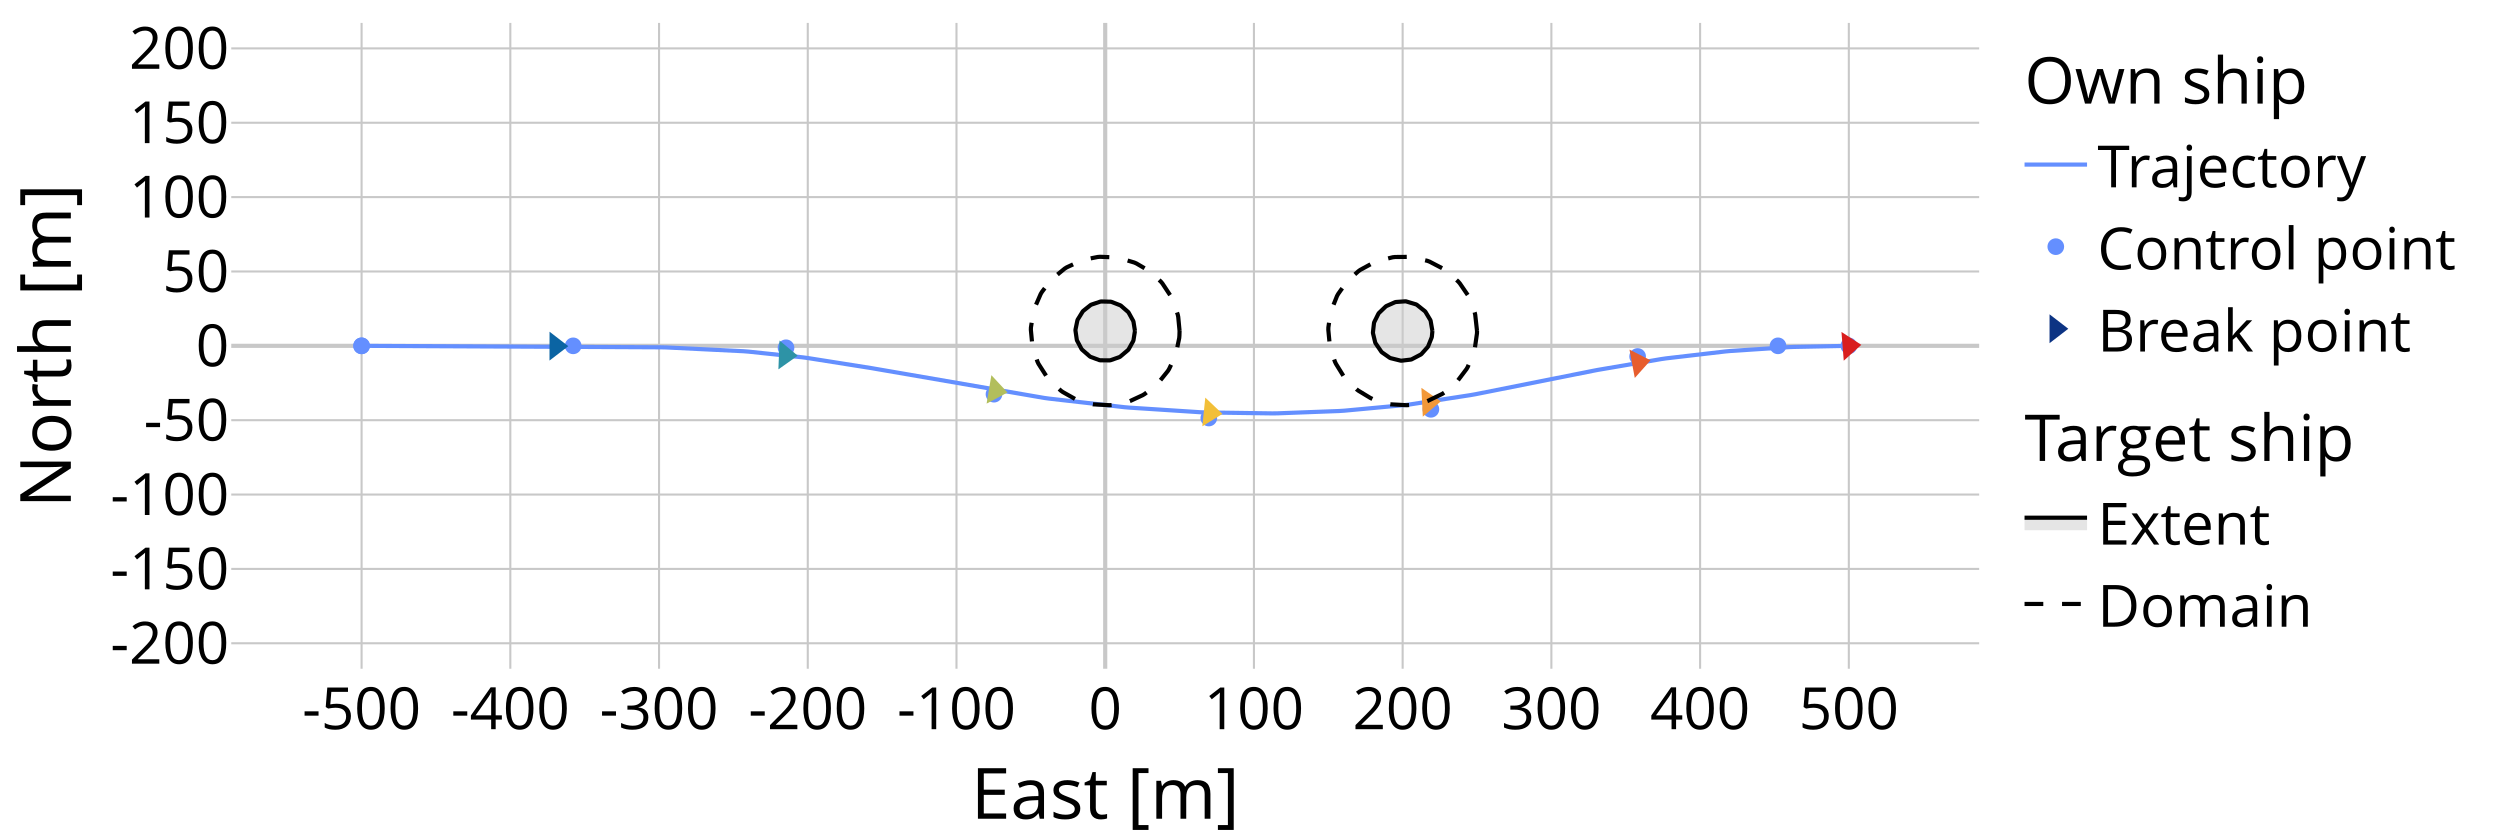
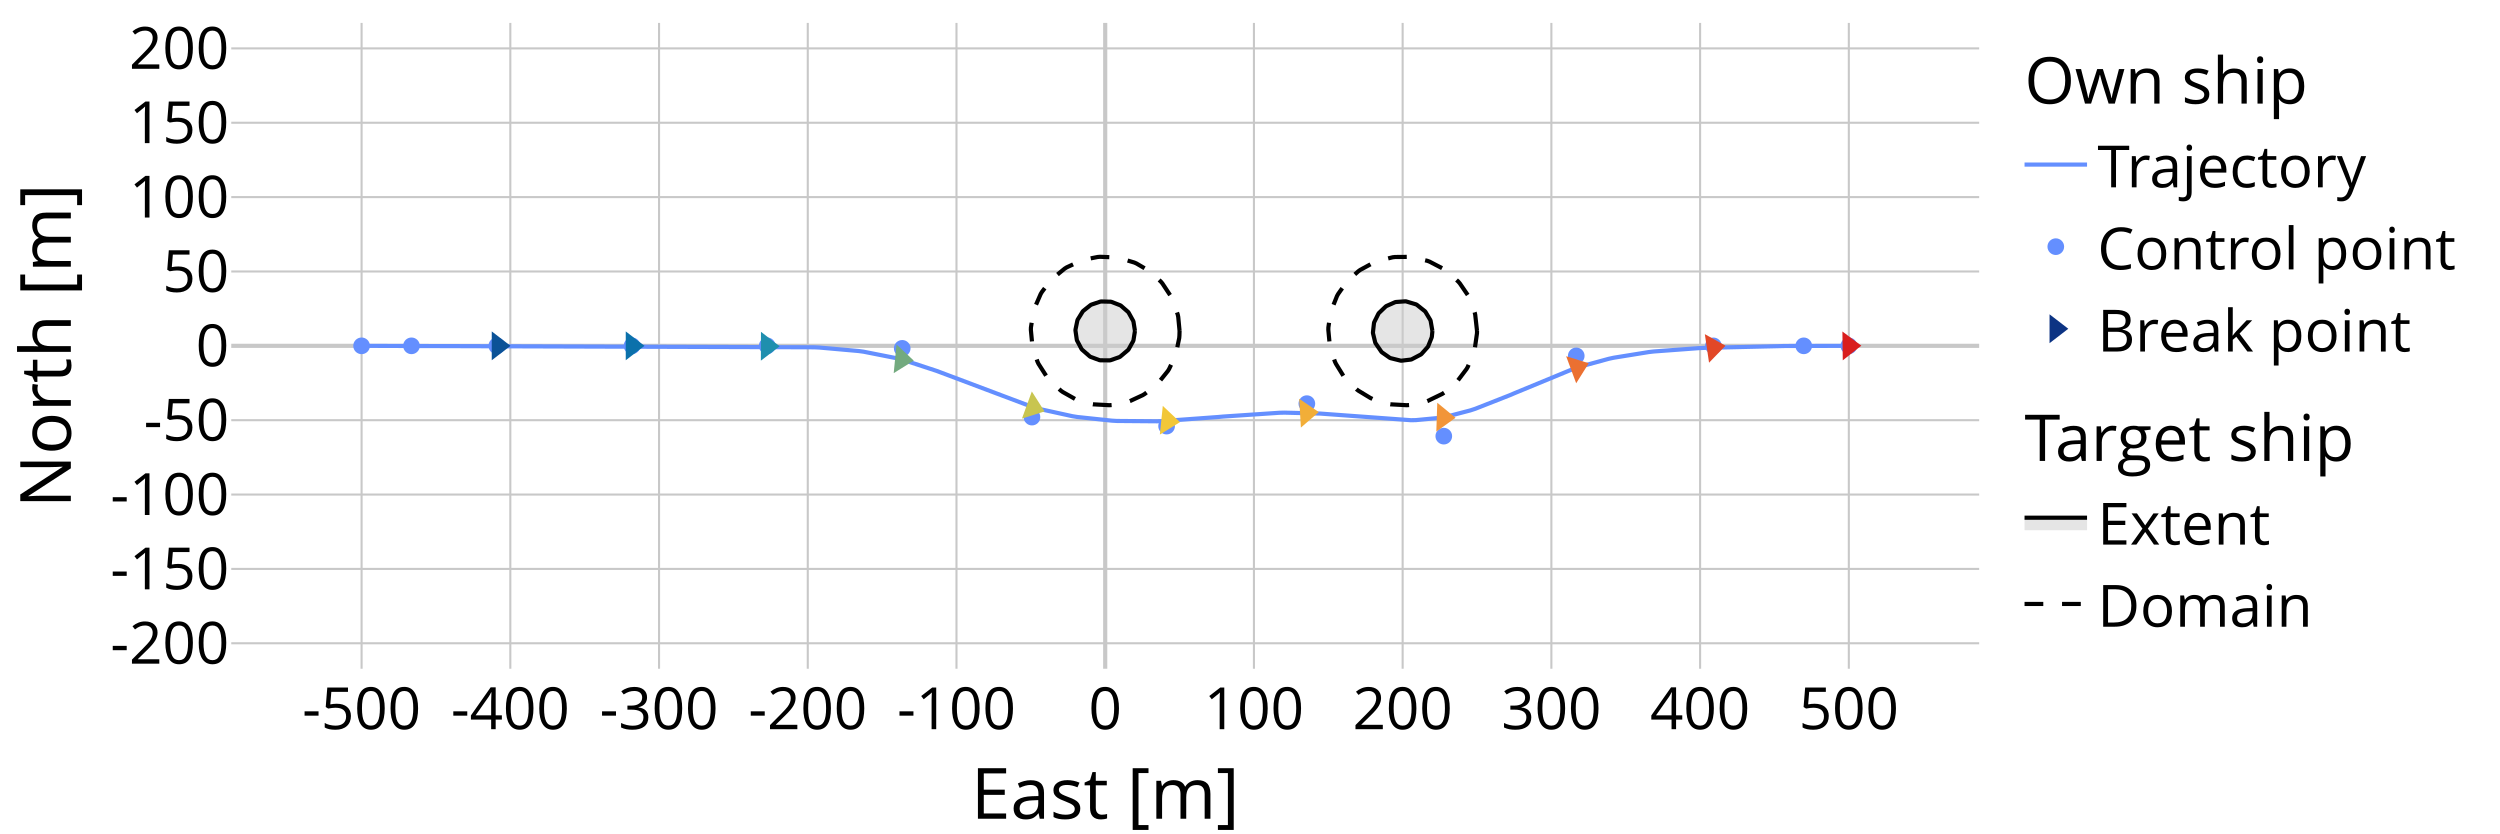
<svg xmlns="http://www.w3.org/2000/svg" class="main-svg" width="1200" height="400" style="" viewBox="0 0 1200 400">
  <rect x="0" y="0" width="1200" height="400" style="fill: rgb(255, 255, 255); fill-opacity: 1;" />
-   <defs id="defs-cd0c7e">
+   <defs id="defs-1df352">
    <g class="clips">
-       <clipPath id="clipcd0c7exyplot" class="plotclip">
+       <clipPath id="clip1df352xyplot" class="plotclip">
        <rect width="839" height="310" />
      </clipPath>
-       <clipPath class="axesclip" id="clipcd0c7ex">
+       <clipPath class="axesclip" id="clip1df352x">
        <rect x="111" y="0" width="839" height="400" />
      </clipPath>
-       <clipPath class="axesclip" id="clipcd0c7ey">
+       <clipPath class="axesclip" id="clip1df352y">
        <rect x="0" y="11" width="1200" height="310" />
      </clipPath>
-       <clipPath class="axesclip" id="clipcd0c7exy">
+       <clipPath class="axesclip" id="clip1df352xy">
        <rect x="111" y="11" width="839" height="310" />
      </clipPath>
    </g>
    <g class="gradients" />
    <g class="patterns" />
  </defs>
  <g class="bglayer" />
  <g class="layer-below">
    <g class="imagelayer" />
    <g class="shapelayer" />
  </g>
  <g class="cartesianlayer">
    <g class="subplot xy">
      <g class="layer-subplot">
        <g class="shapelayer" />
        <g class="imagelayer" />
      </g>
      <g class="minor-gridlayer">
        <g class="x" />
        <g class="y" />
      </g>
      <g class="gridlayer">
        <g class="x">
          <path class="xgrid crisp" transform="translate(173.56,0)" d="M0,11v310" style="stroke: rgb(200, 200, 200); stroke-opacity: 1; stroke-width: 1px;" />
          <path class="xgrid crisp" transform="translate(244.95,0)" d="M0,11v310" style="stroke: rgb(200, 200, 200); stroke-opacity: 1; stroke-width: 1px;" />
          <path class="xgrid crisp" transform="translate(316.34,0)" d="M0,11v310" style="stroke: rgb(200, 200, 200); stroke-opacity: 1; stroke-width: 1px;" />
          <path class="xgrid crisp" transform="translate(387.73,0)" d="M0,11v310" style="stroke: rgb(200, 200, 200); stroke-opacity: 1; stroke-width: 1px;" />
          <path class="xgrid crisp" transform="translate(459.11,0)" d="M0,11v310" style="stroke: rgb(200, 200, 200); stroke-opacity: 1; stroke-width: 1px;" />
          <path class="xgrid crisp" transform="translate(601.89,0)" d="M0,11v310" style="stroke: rgb(200, 200, 200); stroke-opacity: 1; stroke-width: 1px;" />
          <path class="xgrid crisp" transform="translate(673.27,0)" d="M0,11v310" style="stroke: rgb(200, 200, 200); stroke-opacity: 1; stroke-width: 1px;" />
          <path class="xgrid crisp" transform="translate(744.66,0)" d="M0,11v310" style="stroke: rgb(200, 200, 200); stroke-opacity: 1; stroke-width: 1px;" />
          <path class="xgrid crisp" transform="translate(816.05,0)" d="M0,11v310" style="stroke: rgb(200, 200, 200); stroke-opacity: 1; stroke-width: 1px;" />
          <path class="xgrid crisp" transform="translate(887.44,0)" d="M0,11v310" style="stroke: rgb(200, 200, 200); stroke-opacity: 1; stroke-width: 1px;" />
        </g>
        <g class="y">
          <path class="ygrid crisp" transform="translate(0,308.77)" d="M111,0h839" style="stroke: rgb(200, 200, 200); stroke-opacity: 1; stroke-width: 1px;" />
          <path class="ygrid crisp" transform="translate(0,273.08)" d="M111,0h839" style="stroke: rgb(200, 200, 200); stroke-opacity: 1; stroke-width: 1px;" />
          <path class="ygrid crisp" transform="translate(0,237.39)" d="M111,0h839" style="stroke: rgb(200, 200, 200); stroke-opacity: 1; stroke-width: 1px;" />
          <path class="ygrid crisp" transform="translate(0,201.69)" d="M111,0h839" style="stroke: rgb(200, 200, 200); stroke-opacity: 1; stroke-width: 1px;" />
          <path class="ygrid crisp" transform="translate(0,130.31)" d="M111,0h839" style="stroke: rgb(200, 200, 200); stroke-opacity: 1; stroke-width: 1px;" />
          <path class="ygrid crisp" transform="translate(0,94.61)" d="M111,0h839" style="stroke: rgb(200, 200, 200); stroke-opacity: 1; stroke-width: 1px;" />
          <path class="ygrid crisp" transform="translate(0,58.92)" d="M111,0h839" style="stroke: rgb(200, 200, 200); stroke-opacity: 1; stroke-width: 1px;" />
          <path class="ygrid crisp" transform="translate(0,23.23)" d="M111,0h839" style="stroke: rgb(200, 200, 200); stroke-opacity: 1; stroke-width: 1px;" />
        </g>
      </g>
      <g class="zerolinelayer">
        <path class="xzl zl crisp" transform="translate(530.5,0)" d="M0,11v310" style="stroke: rgb(200, 200, 200); stroke-opacity: 1; stroke-width: 2px;" />
        <path class="yzl zl crisp" transform="translate(0,166)" d="M111,0h839" style="stroke: rgb(200, 200, 200); stroke-opacity: 1; stroke-width: 2px;" />
      </g>
      <g class="layer-between">
        <g class="shapelayer" />
        <g class="imagelayer" />
      </g>
      <path class="xlines-below" />
      <path class="ylines-below" />
      <g class="overlines-below" />
      <g class="xaxislayer-below" />
      <g class="yaxislayer-below" />
      <g class="overaxes-below" />
      <g class="overplot">
-         <g class="xy" transform="translate(111,11)" clip-path="url(#clipcd0c7exyplot)">
+         <g class="xy" transform="translate(111,11)" clip-path="url(#clip1df352xyplot)">
          <g class="scatterlayer mlayer">
-             <g class="trace scatter traceb92db6" style="stroke-miterlimit: 2; opacity: 1;">
-               <g class="fills" />
-               <g class="errorbars" />
-               <g class="lines">
-                 <path class="js-line" d="M62.56,155L206.27,155.71L208.84,155.77L245.87,157.59L248.26,157.78L274.34,160.53L276.7,160.85L307.32,165.7L309.67,166.11L390.17,180L392.57,180.33L428.7,184.45L431.13,184.66L465.26,186.88L467.71,186.97L499.72,187.43L502.19,187.4L531.77,186.29L534.23,186.13L563.55,183.4L565.97,183.1L594.78,178.66L597.16,178.24L653.62,167L655.96,166.55L686.43,161.35L688.78,161.01L717.06,157.71L719.42,157.49L747.86,155.61L750.23,155.52L776.44,155" style="vector-effect: none; fill: none; stroke: rgb(100, 143, 255); stroke-opacity: 1; stroke-width: 2px; opacity: 1;" />
-               </g>
-               <g class="points" />
-               <g class="text" />
-             </g>
-             <g class="trace scatter traceda95cc" style="stroke-miterlimit: 2; opacity: 1;">
+             <g class="trace scatter tracebdb13c" style="stroke-miterlimit: 2; opacity: 1;">
+               <g class="fills" />
+               <g class="errorbars" />
+               <g class="lines">
+                 <path class="js-line" d="M62.56,155L279.78,155.7L282.15,155.81L301.12,157.49L303.49,157.81L319.94,161.06L322.28,161.68L338.57,167.03L340.89,167.9L384.95,184.49L387.28,185.16L403.73,188.77L406.09,189.15L422.72,190.92L425.11,191.06L444.35,191.22L446.77,191.13L473.61,189.17L476.06,188.95L503.09,187.13L505.55,187.07L522.69,187.51L525.13,187.69L566.25,190.7L568.64,190.65L580.58,189.51L582.95,189.09L594.81,185.98L597.17,185.2L613.7,178.7L616.06,177.69L644.46,165.96L646.84,165.15L661.18,161.23L663.57,160.71L680.41,157.99L682.81,157.71L704.51,156.1L706.92,155.99L745.35,155.09L747.75,155.07L776.44,155" style="vector-effect: none; fill: none; stroke: rgb(100, 143, 255); stroke-opacity: 1; stroke-width: 2px; opacity: 1;" />
+               </g>
+               <g class="points" />
+               <g class="text" />
+             </g>
+             <g class="trace scatter trace5d071a" style="stroke-miterlimit: 2; opacity: 1;">
              <g class="fills" />
              <g class="errorbars" />
              <g class="lines" />
              <g class="points">
                <path class="point" transform="translate(62.56,155)" d="M4,0A4,4 0 1,1 0,-4A4,4 0 0,1 4,0Z" style="opacity: 1; stroke-width: 0px; fill: rgb(100, 143, 255); fill-opacity: 1;" />
-                 <path class="point" transform="translate(62.56,155)" d="M4,0A4,4 0 1,1 0,-4A4,4 0 0,1 4,0Z" style="opacity: 1; stroke-width: 0px; fill: rgb(100, 143, 255); fill-opacity: 1;" />
-                 <path class="point" transform="translate(164.13,155)" d="M4,0A4,4 0 1,1 0,-4A4,4 0 0,1 4,0Z" style="opacity: 1; stroke-width: 0px; fill: rgb(100, 143, 255); fill-opacity: 1;" />
-                 <path class="point" transform="translate(266.29,155.93)" d="M4,0A4,4 0 1,1 0,-4A4,4 0 0,1 4,0Z" style="opacity: 1; stroke-width: 0px; fill: rgb(100, 143, 255); fill-opacity: 1;" />
-                 <path class="point" transform="translate(366.12,178.21)" d="M4,0A4,4 0 1,1 0,-4A4,4 0 0,1 4,0Z" style="opacity: 1; stroke-width: 0px; fill: rgb(100, 143, 255); fill-opacity: 1;" />
-                 <path class="point" transform="translate(469.23,189.65)" d="M4,0A4,4 0 1,1 0,-4A4,4 0 0,1 4,0Z" style="opacity: 1; stroke-width: 0px; fill: rgb(100, 143, 255); fill-opacity: 1;" />
-                 <path class="point" transform="translate(575.83,185.47)" d="M4,0A4,4 0 1,1 0,-4A4,4 0 0,1 4,0Z" style="opacity: 1; stroke-width: 0px; fill: rgb(100, 143, 255); fill-opacity: 1;" />
-                 <path class="point" transform="translate(675.06,160.11)" d="M4,0A4,4 0 1,1 0,-4A4,4 0 0,1 4,0Z" style="opacity: 1; stroke-width: 0px; fill: rgb(100, 143, 255); fill-opacity: 1;" />
-                 <path class="point" transform="translate(742.44,155)" d="M4,0A4,4 0 1,1 0,-4A4,4 0 0,1 4,0Z" style="opacity: 1; stroke-width: 0px; fill: rgb(100, 143, 255); fill-opacity: 1;" />
+                 <path class="point" transform="translate(86.51,155)" d="M4,0A4,4 0 1,1 0,-4A4,4 0 0,1 4,0Z" style="opacity: 1; stroke-width: 0px; fill: rgb(100, 143, 255); fill-opacity: 1;" />
+                 <path class="point" transform="translate(127.46,155)" d="M4,0A4,4 0 1,1 0,-4A4,4 0 0,1 4,0Z" style="opacity: 1; stroke-width: 0px; fill: rgb(100, 143, 255); fill-opacity: 1;" />
+                 <path class="point" transform="translate(192.36,155)" d="M4,0A4,4 0 1,1 0,-4A4,4 0 0,1 4,0Z" style="opacity: 1; stroke-width: 0px; fill: rgb(100, 143, 255); fill-opacity: 1;" />
+                 <path class="point" transform="translate(257.26,155)" d="M4,0A4,4 0 1,1 0,-4A4,4 0 0,1 4,0Z" style="opacity: 1; stroke-width: 0px; fill: rgb(100, 143, 255); fill-opacity: 1;" />
+                 <path class="point" transform="translate(322.06,156.21)" d="M4,0A4,4 0 1,1 0,-4A4,4 0 0,1 4,0Z" style="opacity: 1; stroke-width: 0px; fill: rgb(100, 143, 255); fill-opacity: 1;" />
+                 <path class="point" transform="translate(384.34,189.21)" d="M4,0A4,4 0 1,1 0,-4A4,4 0 0,1 4,0Z" style="opacity: 1; stroke-width: 0px; fill: rgb(100, 143, 255); fill-opacity: 1;" />
+                 <path class="point" transform="translate(448.97,193.53)" d="M4,0A4,4 0 1,1 0,-4A4,4 0 0,1 4,0Z" style="opacity: 1; stroke-width: 0px; fill: rgb(100, 143, 255); fill-opacity: 1;" />
+                 <path class="point" transform="translate(516.29,182.75)" d="M4,0A4,4 0 1,1 0,-4A4,4 0 0,1 4,0Z" style="opacity: 1; stroke-width: 0px; fill: rgb(100, 143, 255); fill-opacity: 1;" />
+                 <path class="point" transform="translate(582.02,198.35)" d="M4,0A4,4 0 1,1 0,-4A4,4 0 0,1 4,0Z" style="opacity: 1; stroke-width: 0px; fill: rgb(100, 143, 255); fill-opacity: 1;" />
+                 <path class="point" transform="translate(645.6,159.82)" d="M4,0A4,4 0 1,1 0,-4A4,4 0 0,1 4,0Z" style="opacity: 1; stroke-width: 0px; fill: rgb(100, 143, 255); fill-opacity: 1;" />
+                 <path class="point" transform="translate(711.43,155.02)" d="M4,0A4,4 0 1,1 0,-4A4,4 0 0,1 4,0Z" style="opacity: 1; stroke-width: 0px; fill: rgb(100, 143, 255); fill-opacity: 1;" />
+                 <path class="point" transform="translate(754.8,155)" d="M4,0A4,4 0 1,1 0,-4A4,4 0 0,1 4,0Z" style="opacity: 1; stroke-width: 0px; fill: rgb(100, 143, 255); fill-opacity: 1;" />
                <path class="point" transform="translate(776.44,155)" d="M4,0A4,4 0 1,1 0,-4A4,4 0 0,1 4,0Z" style="opacity: 1; stroke-width: 0px; fill: rgb(100, 143, 255); fill-opacity: 1;" />
              </g>
              <g class="text" />
            </g>
-             <g class="trace scatter trace498710" style="stroke-miterlimit: 2; opacity: 1;">
+             <g class="trace scatter trace3644ff" style="stroke-miterlimit: 2; opacity: 1;">
              <g class="fills" />
              <g class="errorbars" />
              <g class="lines" />
              <g class="points">
                <path class="point" transform="translate(62.56,155)" d="M0,0Z" style="opacity: 1; stroke-width: 0px; fill: rgb(12, 51, 131); fill-opacity: 1;" />
-                 <path class="point" transform="translate(155.77,155.15)" d="M-2.989,-6.935L-3.011,6.925L6,0.01Z" style="opacity: 1; stroke-width: 0px; fill: rgb(11, 100, 163); fill-opacity: 1;" />
-                 <path class="point" transform="translate(265.9,159.49)" d="M-2.725,-7.043L-3.271,6.807L5.995,0.236Z" style="opacity: 1; stroke-width: 0px; fill: rgb(45, 147, 166); fill-opacity: 1;" />
-                 <path class="point" transform="translate(366.67,176.4)" d="M-1.811,-7.331L-4.106,6.338L5.917,0.993Z" style="opacity: 1; stroke-width: 0px; fill: rgb(178, 190, 92); fill-opacity: 1;" />
-                 <path class="point" transform="translate(469.81,187.05)" d="M-2.273,-7.201L-3.695,6.585L5.968,0.616Z" style="opacity: 1; stroke-width: 0px; fill: rgb(242, 191, 56); fill-opacity: 1;" />
-                 <path class="point" transform="translate(574.6,181.94)" d="M-3.334,-6.776L-2.659,7.068L5.993,-0.292Z" style="opacity: 1; stroke-width: 0px; fill: rgb(242, 152, 56); fill-opacity: 1;" />
-                 <path class="point" transform="translate(675.37,163.06)" d="M-4.225,-6.259L-1.673,7.364L5.897,-1.105Z" style="opacity: 1; stroke-width: 0px; fill: rgb(231, 93, 45); fill-opacity: 1;" />
-                 <path class="point" transform="translate(776.44,155)" d="M-3.541,-6.67L-2.44,7.147L5.981,-0.477Z" style="opacity: 1; stroke-width: 0px; fill: rgb(217, 30, 30); fill-opacity: 1;" />
-               </g>
-               <g class="text" />
-             </g>
-             <g class="trace scatter tracea67a43" style="stroke-miterlimit: 2; opacity: 1;">
+                 <path class="point" transform="translate(128.04,155)" d="M-3,-6.93L-3,6.93L6,-3.6739403974420594e-16Z" style="opacity: 1; stroke-width: 0px; fill: rgb(11, 82, 151); fill-opacity: 1;" />
+                 <path class="point" transform="translate(192.36,155)" d="M-3,-6.93L-3,6.93L6,-3.6739403974420594e-16Z" style="opacity: 1; stroke-width: 0px; fill: rgb(11, 113, 171); fill-opacity: 1;" />
+                 <path class="point" transform="translate(257.24,155.2)" d="M-2.979,-6.939L-3.021,6.921L6,0.018Z" style="opacity: 1; stroke-width: 0px; fill: rgb(31, 143, 174); fill-opacity: 1;" />
+                 <path class="point" transform="translate(321.64,161.51)" d="M-2.31,-7.19L-3.662,6.604L5.971,0.585Z" style="opacity: 1; stroke-width: 0px; fill: rgb(115, 170, 127); fill-opacity: 1;" />
+                 <path class="point" transform="translate(384.73,184.43)" d="M-0.454,-7.538L-5.186,5.489L5.639,2.048Z" style="opacity: 1; stroke-width: 0px; fill: rgb(200, 197, 80); fill-opacity: 1;" />
+                 <path class="point" transform="translate(449.42,191.01)" d="M-2.282,-7.198L-3.687,6.59L5.969,0.608Z" style="opacity: 1; stroke-width: 0px; fill: rgb(242, 199, 56); fill-opacity: 1;" />
+                 <path class="point" transform="translate(516.02,187.15)" d="M-3.397,-6.744L-2.593,7.092L5.99,-0.348Z" style="opacity: 1; stroke-width: 0px; fill: rgb(242, 174, 56); fill-opacity: 1;" />
+                 <path class="point" transform="translate(581.66,189.33)" d="M-2.769,-7.026L-3.228,6.827L5.997,0.199Z" style="opacity: 1; stroke-width: 0px; fill: rgb(242, 149, 56); fill-opacity: 1;" />
+                 <path class="point" transform="translate(645.97,165.44)" d="M-5.224,-5.453L-0.401,7.541L5.625,-2.088Z" style="opacity: 1; stroke-width: 0px; fill: rgb(235, 112, 49); fill-opacity: 1;" />
+                 <path class="point" transform="translate(711.3,155.81)" d="M-3.979,-6.418L-1.957,7.294L5.936,-0.875Z" style="opacity: 1; stroke-width: 0px; fill: rgb(226, 71, 39); fill-opacity: 1;" />
+                 <path class="point" transform="translate(776.44,155)" d="M-3.086,-6.892L-2.914,6.967L6,-0.075Z" style="opacity: 1; stroke-width: 0px; fill: rgb(217, 30, 30); fill-opacity: 1;" />
+               </g>
+               <g class="text" />
+             </g>
+             <g class="trace scatter tracee4904d" style="stroke-miterlimit: 2; opacity: 1;">
              <g class="fills">
                <g>
                  <path class="js-fill" d="M433.78,147.86L433.07,143.43L432.92,143L430.75,139.07L430.47,138.72L427.09,135.77L426.7,135.53L422.52,133.91L422.08,133.82L417.59,133.71L417.14,133.78L412.89,135.21L412.49,135.42L408.98,138.21L408.68,138.55L406.32,142.37L406.15,142.79L405.24,147.19L405.22,147.64L405.86,152.08L406,152.51L408.11,156.47L408.39,156.83L412.1,160.07L412.49,160.3L416.7,161.86L417.14,161.94L421.63,161.98L422.08,161.9L426.31,160.41L426.7,160.19L430.47,157L430.75,156.65L432.92,152.72L433.07,152.29L433.78,147.86Z" style="fill: rgb(204, 204, 204); fill-opacity: 0.5; stroke-width: 0;" />
                </g>
              </g>
              <g class="errorbars" />
              <g class="lines">
                <path class="js-line" d="M433.78,147.86L433.07,143.43L432.92,143L430.75,139.07L430.47,138.72L427.09,135.77L426.7,135.53L422.52,133.91L422.08,133.82L417.59,133.71L417.14,133.78L412.89,135.21L412.49,135.42L408.98,138.21L408.68,138.55L406.32,142.37L406.15,142.79L405.24,147.19L405.22,147.64L405.86,152.08L406,152.51L408.11,156.47L408.39,156.83L412.1,160.07L412.49,160.3L416.7,161.86L417.14,161.94L421.63,161.98L422.08,161.9L426.31,160.41L426.7,160.19L430.47,157L430.75,156.65L432.92,152.72L433.07,152.29L433.78,147.86" style="vector-effect: none; fill: none; stroke: rgb(0, 0, 0); stroke-opacity: 1; stroke-width: 2px; opacity: 1;" />
              </g>
              <g class="points" />
              <g class="text" />
            </g>
-             <g class="trace scatter trace89e22d" style="stroke-miterlimit: 2; opacity: 1;">
+             <g class="trace scatter tracea50092" style="stroke-miterlimit: 2; opacity: 1;">
              <g class="fills" />
              <g class="errorbars" />
              <g class="lines">
                <path class="js-line" d="M455.19,147.86L454.55,141.14L454.33,140.04L451.76,132.59L451.26,131.58L446.92,125.01L446.19,124.16L441.25,119.56L440.34,118.89L434.51,115.48L433.48,115.02L425.94,112.75L424.83,112.57L416.97,112.26L415.84,112.36L409.22,113.68L408.15,114.02L401.01,117.33L400.05,117.93L393.96,122.92L393.19,123.74L389.12,129.13L388.54,130.1L385.4,137.31L385.08,138.4L383.85,146.17L383.81,147.3L384.56,155.14L384.8,156.23L387,162.62L387.48,163.64L391.72,170.27L392.44,171.14L398.2,176.5L399.12,177.16L405,180.48L406.04,180.92L412.5,182.86L413.61,183.07L421.47,183.5L422.6,183.42L430.32,181.88L431.38,181.52L437.51,178.68L438.47,178.09L443.83,173.98L444.64,173.2L449.58,167.07L450.17,166.11L453.06,160.01L453.43,158.94L455.03,151.24L455.12,150.11L455.19,147.86" style="vector-effect: none; fill: none; stroke: rgb(0, 0, 0); stroke-opacity: 1; stroke-dasharray: 9px, 9px; stroke-width: 2px; opacity: 1;" />
              </g>
              <g class="points" />
              <g class="text" />
            </g>
-             <g class="trace scatter tracea13eaa" style="stroke-miterlimit: 2; opacity: 1;">
+             <g class="trace scatter tracef0a38d" style="stroke-miterlimit: 2; opacity: 1;">
              <g class="fills">
                <g>
                  <path class="js-fill" d="M576.55,147.86L575.7,143L575.54,142.58L573.24,138.72L572.95,138.38L569.09,135.31L568.69,135.1L563.96,133.68L563.51,133.64L559.03,133.96L558.6,134.07L554.49,135.89L554.12,136.14L550.88,139.25L550.62,139.62L548.63,143.64L548.51,144.08L548.01,148.54L548.04,148.99L549.09,153.35L549.27,153.76L552.06,157.84L552.38,158.15L556.06,160.72L556.47,160.91L561.26,162.1L561.71,162.13L566.17,161.6L566.6,161.47L570.97,159.18L571.33,158.9L574.31,155.55L574.54,155.16L576.2,150.99L576.3,150.55L576.55,147.86Z" style="fill: rgb(204, 204, 204); fill-opacity: 0.5; stroke-width: 0;" />
                </g>
              </g>
              <g class="errorbars" />
              <g class="lines">
                <path class="js-line" d="M576.55,147.86L575.7,143L575.54,142.58L573.24,138.72L572.95,138.38L569.09,135.31L568.69,135.1L563.96,133.68L563.51,133.64L559.03,133.96L558.6,134.07L554.49,135.89L554.12,136.14L550.88,139.25L550.62,139.62L548.63,143.64L548.51,144.08L548.01,148.54L548.04,148.99L549.09,153.35L549.27,153.76L552.06,157.84L552.38,158.15L556.06,160.72L556.47,160.91L561.26,162.1L561.71,162.13L566.17,161.6L566.6,161.47L570.97,159.18L571.33,158.9L574.31,155.55L574.54,155.16L576.2,150.99L576.3,150.55L576.55,147.86" style="vector-effect: none; fill: none; stroke: rgb(0, 0, 0); stroke-opacity: 1; stroke-width: 2px; opacity: 1;" />
              </g>
              <g class="points" />
              <g class="text" />
            </g>
-             <g class="trace scatter tracedb27bc" style="stroke-miterlimit: 2; opacity: 1;">
+             <g class="trace scatter trace14b640" style="stroke-miterlimit: 2; opacity: 1;">
              <g class="fills" />
              <g class="errorbars" />
              <g class="lines">
                <path class="js-line" d="M597.97,147.86L597.1,140.04L596.84,138.94L594.04,131.58L593.51,130.59L589.7,125.01L588.96,124.16L583.12,118.89L582.19,118.24L575.21,114.6L574.16,114.2L566.49,112.42L565.37,112.3L558.62,112.36L557.5,112.49L549.86,114.4L548.81,114.8L541.89,118.56L540.98,119.22L535.96,123.74L535.22,124.58L531.32,130.1L530.77,131.08L527.86,138.4L527.58,139.49L526.62,146.17L526.59,147.3L527.33,155.14L527.58,156.23L529.77,162.62L530.26,163.64L533.8,169.38L534.49,170.27L540.08,175.82L540.98,176.5L546.75,180L547.77,180.48L555.28,182.86L556.38,183.07L564.25,183.5L565.37,183.42L573.09,181.88L574.16,181.52L581.25,178.09L582.19,177.48L587.41,173.2L588.2,172.39L592.95,166.11L593.51,165.14L596.54,157.87L596.84,156.78L597.95,148.99L597.97,147.86" style="vector-effect: none; fill: none; stroke: rgb(0, 0, 0); stroke-opacity: 1; stroke-dasharray: 9px, 9px; stroke-width: 2px; opacity: 1;" />
              </g>
              <g class="points" />
              <g class="text" />
            </g>
          </g>
        </g>
      </g>
      <path class="xlines-above crisp" d="M0,0" style="fill: none;" />
      <path class="ylines-above crisp" d="M0,0" style="fill: none;" />
      <g class="overlines-above" />
      <g class="xaxislayer-above">
        <g class="xtick">
          <text text-anchor="middle" x="0" y="350" transform="translate(173.56,0)" style="font-family: 'Open Sans', verdana, arial, sans-serif; font-size: 28px; fill: rgb(0, 0, 0); fill-opacity: 1; white-space: pre; opacity: 1;">-500</text>
        </g>
        <g class="xtick">
          <text text-anchor="middle" x="0" y="350" style="font-family: 'Open Sans', verdana, arial, sans-serif; font-size: 28px; fill: rgb(0, 0, 0); fill-opacity: 1; white-space: pre; opacity: 1;" transform="translate(244.95,0)">-400</text>
        </g>
        <g class="xtick">
          <text text-anchor="middle" x="0" y="350" style="font-family: 'Open Sans', verdana, arial, sans-serif; font-size: 28px; fill: rgb(0, 0, 0); fill-opacity: 1; white-space: pre; opacity: 1;" transform="translate(316.34,0)">-300</text>
        </g>
        <g class="xtick">
          <text text-anchor="middle" x="0" y="350" style="font-family: 'Open Sans', verdana, arial, sans-serif; font-size: 28px; fill: rgb(0, 0, 0); fill-opacity: 1; white-space: pre; opacity: 1;" transform="translate(387.73,0)">-200</text>
        </g>
        <g class="xtick">
          <text text-anchor="middle" x="0" y="350" style="font-family: 'Open Sans', verdana, arial, sans-serif; font-size: 28px; fill: rgb(0, 0, 0); fill-opacity: 1; white-space: pre; opacity: 1;" transform="translate(459.11,0)">-100</text>
        </g>
        <g class="xtick">
          <text text-anchor="middle" x="0" y="350" style="font-family: 'Open Sans', verdana, arial, sans-serif; font-size: 28px; fill: rgb(0, 0, 0); fill-opacity: 1; white-space: pre; opacity: 1;" transform="translate(530.5,0)">0</text>
        </g>
        <g class="xtick">
          <text text-anchor="middle" x="0" y="350" style="font-family: 'Open Sans', verdana, arial, sans-serif; font-size: 28px; fill: rgb(0, 0, 0); fill-opacity: 1; white-space: pre; opacity: 1;" transform="translate(601.89,0)">100</text>
        </g>
        <g class="xtick">
          <text text-anchor="middle" x="0" y="350" style="font-family: 'Open Sans', verdana, arial, sans-serif; font-size: 28px; fill: rgb(0, 0, 0); fill-opacity: 1; white-space: pre; opacity: 1;" transform="translate(673.27,0)">200</text>
        </g>
        <g class="xtick">
          <text text-anchor="middle" x="0" y="350" style="font-family: 'Open Sans', verdana, arial, sans-serif; font-size: 28px; fill: rgb(0, 0, 0); fill-opacity: 1; white-space: pre; opacity: 1;" transform="translate(744.66,0)">300</text>
        </g>
        <g class="xtick">
          <text text-anchor="middle" x="0" y="350" style="font-family: 'Open Sans', verdana, arial, sans-serif; font-size: 28px; fill: rgb(0, 0, 0); fill-opacity: 1; white-space: pre; opacity: 1;" transform="translate(816.05,0)">400</text>
        </g>
        <g class="xtick">
          <text text-anchor="middle" x="0" y="350" style="font-family: 'Open Sans', verdana, arial, sans-serif; font-size: 28px; fill: rgb(0, 0, 0); fill-opacity: 1; white-space: pre; opacity: 1;" transform="translate(887.44,0)">500</text>
        </g>
      </g>
      <g class="yaxislayer-above">
        <g class="ytick">
          <text text-anchor="end" x="110" y="9.8" transform="translate(0,308.77)" style="font-family: 'Open Sans', verdana, arial, sans-serif; font-size: 28px; fill: rgb(0, 0, 0); fill-opacity: 1; white-space: pre; opacity: 1;">-200</text>
        </g>
        <g class="ytick">
          <text text-anchor="end" x="110" y="9.8" style="font-family: 'Open Sans', verdana, arial, sans-serif; font-size: 28px; fill: rgb(0, 0, 0); fill-opacity: 1; white-space: pre; opacity: 1;" transform="translate(0,273.08)">-150</text>
        </g>
        <g class="ytick">
          <text text-anchor="end" x="110" y="9.8" style="font-family: 'Open Sans', verdana, arial, sans-serif; font-size: 28px; fill: rgb(0, 0, 0); fill-opacity: 1; white-space: pre; opacity: 1;" transform="translate(0,237.39)">-100</text>
        </g>
        <g class="ytick">
          <text text-anchor="end" x="110" y="9.8" style="font-family: 'Open Sans', verdana, arial, sans-serif; font-size: 28px; fill: rgb(0, 0, 0); fill-opacity: 1; white-space: pre; opacity: 1;" transform="translate(0,201.69)">-50</text>
        </g>
        <g class="ytick">
          <text text-anchor="end" x="110" y="9.8" style="font-family: 'Open Sans', verdana, arial, sans-serif; font-size: 28px; fill: rgb(0, 0, 0); fill-opacity: 1; white-space: pre; opacity: 1;" transform="translate(0,166)">0</text>
        </g>
        <g class="ytick">
          <text text-anchor="end" x="110" y="9.8" style="font-family: 'Open Sans', verdana, arial, sans-serif; font-size: 28px; fill: rgb(0, 0, 0); fill-opacity: 1; white-space: pre; opacity: 1;" transform="translate(0,130.31)">50</text>
        </g>
        <g class="ytick">
          <text text-anchor="end" x="110" y="9.8" style="font-family: 'Open Sans', verdana, arial, sans-serif; font-size: 28px; fill: rgb(0, 0, 0); fill-opacity: 1; white-space: pre; opacity: 1;" transform="translate(0,94.61)">100</text>
        </g>
        <g class="ytick">
          <text text-anchor="end" x="110" y="9.8" style="font-family: 'Open Sans', verdana, arial, sans-serif; font-size: 28px; fill: rgb(0, 0, 0); fill-opacity: 1; white-space: pre; opacity: 1;" transform="translate(0,58.92)">150</text>
        </g>
        <g class="ytick">
          <text text-anchor="end" x="110" y="9.8" style="font-family: 'Open Sans', verdana, arial, sans-serif; font-size: 28px; fill: rgb(0, 0, 0); fill-opacity: 1; white-space: pre; opacity: 1;" transform="translate(0,23.23)">200</text>
        </g>
      </g>
      <g class="overaxes-above" />
    </g>
  </g>
  <g class="polarlayer" />
  <g class="smithlayer" />
  <g class="ternarylayer" />
  <g class="geolayer" />
  <g class="funnelarealayer" />
  <g class="pielayer" />
  <g class="iciclelayer" />
  <g class="treemaplayer" />
  <g class="sunburstlayer" />
  <g class="glimages" />
-   <defs id="topdefs-cd0c7e">
+   <defs id="topdefs-1df352">
    <g class="clips" />
-     <clipPath id="legendcd0c7e">
+     <clipPath id="legend1df352">
      <rect width="228" height="304" x="0" y="0" />
    </clipPath>
  </defs>
  <g class="layer-above">
    <g class="imagelayer" />
    <g class="shapelayer" />
  </g>
  <g class="infolayer">
    <g class="legend" pointer-events="all" transform="translate(966.78,11)">
      <rect class="bg" shape-rendering="crispEdges" width="228" height="304" x="0" y="0" style="stroke: rgb(68, 68, 68); stroke-opacity: 1; fill: rgb(255, 255, 255); fill-opacity: 1; stroke-width: 0px;" />
-       <g class="scrollbox" transform="" clip-path="url(#legendcd0c7e)">
+       <g class="scrollbox" transform="" clip-path="url(#legend1df352)">
        <g class="groups" transform="">
          <g class="traces" transform="translate(0,26.65)" style="opacity: 1;">
            <text class="legendtext" text-anchor="start" x="5" y="12.09" style="font-family: 'Open Sans', verdana, arial, sans-serif; font-size: 31px; fill: rgb(0, 0, 0); fill-opacity: 1; white-space: pre;">Own ship</text>
            <g class="layers">
              <g class="legendfill" />
              <g class="legendlines" />
              <g class="legendsymbols">
                <g class="legendpoints" />
              </g>
            </g>
            <rect class="legendtoggle" x="0" y="-21.65" width="222.656" height="43.3" style="fill: rgb(0, 0, 0); fill-opacity: 0;" />
          </g>
          <g class="traces" transform="translate(0,68)" style="opacity: 1;">
            <text class="legendtext" text-anchor="start" x="40" y="10.92" style="font-family: 'Open Sans', verdana, arial, sans-serif; font-size: 28px; fill: rgb(0, 0, 0); fill-opacity: 1; white-space: pre;">Trajectory</text>
            <g class="layers" style="opacity: 1;">
              <g class="legendfill" />
              <g class="legendlines">
                <path class="js-line" d="M5,0h30" style="fill: none; stroke: rgb(100, 143, 255); stroke-opacity: 1; stroke-width: 2px;" />
              </g>
              <g class="legendsymbols">
                <g class="legendpoints" />
              </g>
            </g>
            <rect class="legendtoggle" x="0" y="-19.7" width="222.656" height="39.4" style="fill: rgb(0, 0, 0); fill-opacity: 0;" />
          </g>
          <g class="traces" transform="translate(0,107.4)" style="opacity: 1;">
            <text class="legendtext" text-anchor="start" x="40" y="10.92" style="font-family: 'Open Sans', verdana, arial, sans-serif; font-size: 28px; fill: rgb(0, 0, 0); fill-opacity: 1; white-space: pre;">Control point</text>
            <g class="layers" style="opacity: 1;">
              <g class="legendfill" />
              <g class="legendlines" />
              <g class="legendsymbols">
                <g class="legendpoints">
                  <path class="scatterpts" transform="translate(20,0)" d="M4,0A4,4 0 1,1 0,-4A4,4 0 0,1 4,0Z" style="opacity: 1; stroke-width: 0px; fill: rgb(100, 143, 255); fill-opacity: 1;" />
                </g>
              </g>
            </g>
            <rect class="legendtoggle" x="0" y="-19.7" width="222.656" height="39.4" style="fill: rgb(0, 0, 0); fill-opacity: 0;" />
          </g>
          <g class="traces" transform="translate(0,146.8)" style="opacity: 1;">
            <text class="legendtext" text-anchor="start" x="40" y="10.92" style="font-family: 'Open Sans', verdana, arial, sans-serif; font-size: 28px; fill: rgb(0, 0, 0); fill-opacity: 1; white-space: pre;">Break point</text>
            <g class="layers" style="opacity: 1;">
              <g class="legendfill" />
              <g class="legendlines" />
              <g class="legendsymbols">
                <g class="legendpoints">
                  <path class="scatterpts" transform="translate(20,0)" d="M-3,-6.93L-3,6.93L6,-3.6739403974420594e-16Z" style="opacity: 1; stroke-width: 0px; fill: rgb(12, 51, 131); fill-opacity: 1;" />
                </g>
              </g>
            </g>
            <rect class="legendtoggle" x="0" y="-19.7" width="222.656" height="39.4" style="fill: rgb(0, 0, 0); fill-opacity: 0;" />
          </g>
        </g>
        <g class="groups" transform="translate(0,10)">
          <g class="traces" transform="translate(0,188.15)" style="opacity: 1;">
            <text class="legendtext" text-anchor="start" x="5" y="12.09" style="font-family: 'Open Sans', verdana, arial, sans-serif; font-size: 31px; fill: rgb(0, 0, 0); fill-opacity: 1; white-space: pre;">Target ship</text>
            <g class="layers">
              <g class="legendfill" />
              <g class="legendlines" />
              <g class="legendsymbols">
                <g class="legendpoints" />
              </g>
            </g>
            <rect class="legendtoggle" x="0" y="-21.65" width="222.656" height="43.3" style="fill: rgb(0, 0, 0); fill-opacity: 0;" />
          </g>
          <g class="traces" transform="translate(0,229.5)" style="opacity: 1;">
            <text class="legendtext" text-anchor="start" x="40" y="10.92" style="font-family: 'Open Sans', verdana, arial, sans-serif; font-size: 28px; fill: rgb(0, 0, 0); fill-opacity: 1; white-space: pre;">Extent</text>
            <g class="layers" style="opacity: 1;">
              <g class="legendfill">
                <path class="js-fill" d="M5,-2h30v6h-30z" style="stroke-width: 0; fill: rgb(204, 204, 204); fill-opacity: 0.5;" />
              </g>
              <g class="legendlines">
                <path class="js-line" d="M5,-2h30" style="fill: none; stroke: rgb(0, 0, 0); stroke-opacity: 1; stroke-width: 2px;" />
              </g>
              <g class="legendsymbols">
                <g class="legendpoints" />
              </g>
            </g>
            <rect class="legendtoggle" x="0" y="-19.7" width="222.656" height="39.4" style="fill: rgb(0, 0, 0); fill-opacity: 0;" />
          </g>
          <g class="traces" transform="translate(0,268.9)" style="opacity: 1;">
            <text class="legendtext" text-anchor="start" x="40" y="10.92" style="font-family: 'Open Sans', verdana, arial, sans-serif; font-size: 28px; fill: rgb(0, 0, 0); fill-opacity: 1; white-space: pre;">Domain</text>
            <g class="layers" style="opacity: 1;">
              <g class="legendfill" />
              <g class="legendlines">
                <path class="js-line" d="M5,0h30" style="fill: none; stroke: rgb(0, 0, 0); stroke-opacity: 1; stroke-dasharray: 9px, 9px; stroke-width: 2px;" />
              </g>
              <g class="legendsymbols">
                <g class="legendpoints" />
              </g>
            </g>
            <rect class="legendtoggle" x="0" y="-19.7" width="222.656" height="39.4" style="fill: rgb(0, 0, 0); fill-opacity: 0;" />
          </g>
        </g>
      </g>
      <rect class="scrollbar" rx="20" ry="3" width="0" height="0" x="0" y="0" style="fill: rgb(128, 139, 164); fill-opacity: 1;" />
    </g>
    <g class="g-gtitle" />
    <g class="g-xtitle" transform="translate(0,-1.3)">
      <text class="xtitle" x="530.5" y="394.3" text-anchor="middle" style="opacity: 1; font-family: 'Open Sans', verdana, arial, sans-serif; font-size: 34px; fill: rgb(0, 0, 0); fill-opacity: 1; white-space: pre;">East [m]</text>
    </g>
    <g class="g-ytitle" transform="translate(16.52539,0)">
      <text class="ytitle" transform="rotate(-90,17.475,166)" x="17.475" y="166" text-anchor="middle" style="opacity: 1; font-family: 'Open Sans', verdana, arial, sans-serif; font-size: 34px; fill: rgb(0, 0, 0); fill-opacity: 1; white-space: pre;">North [m]</text>
    </g>
  </g>
</svg>
